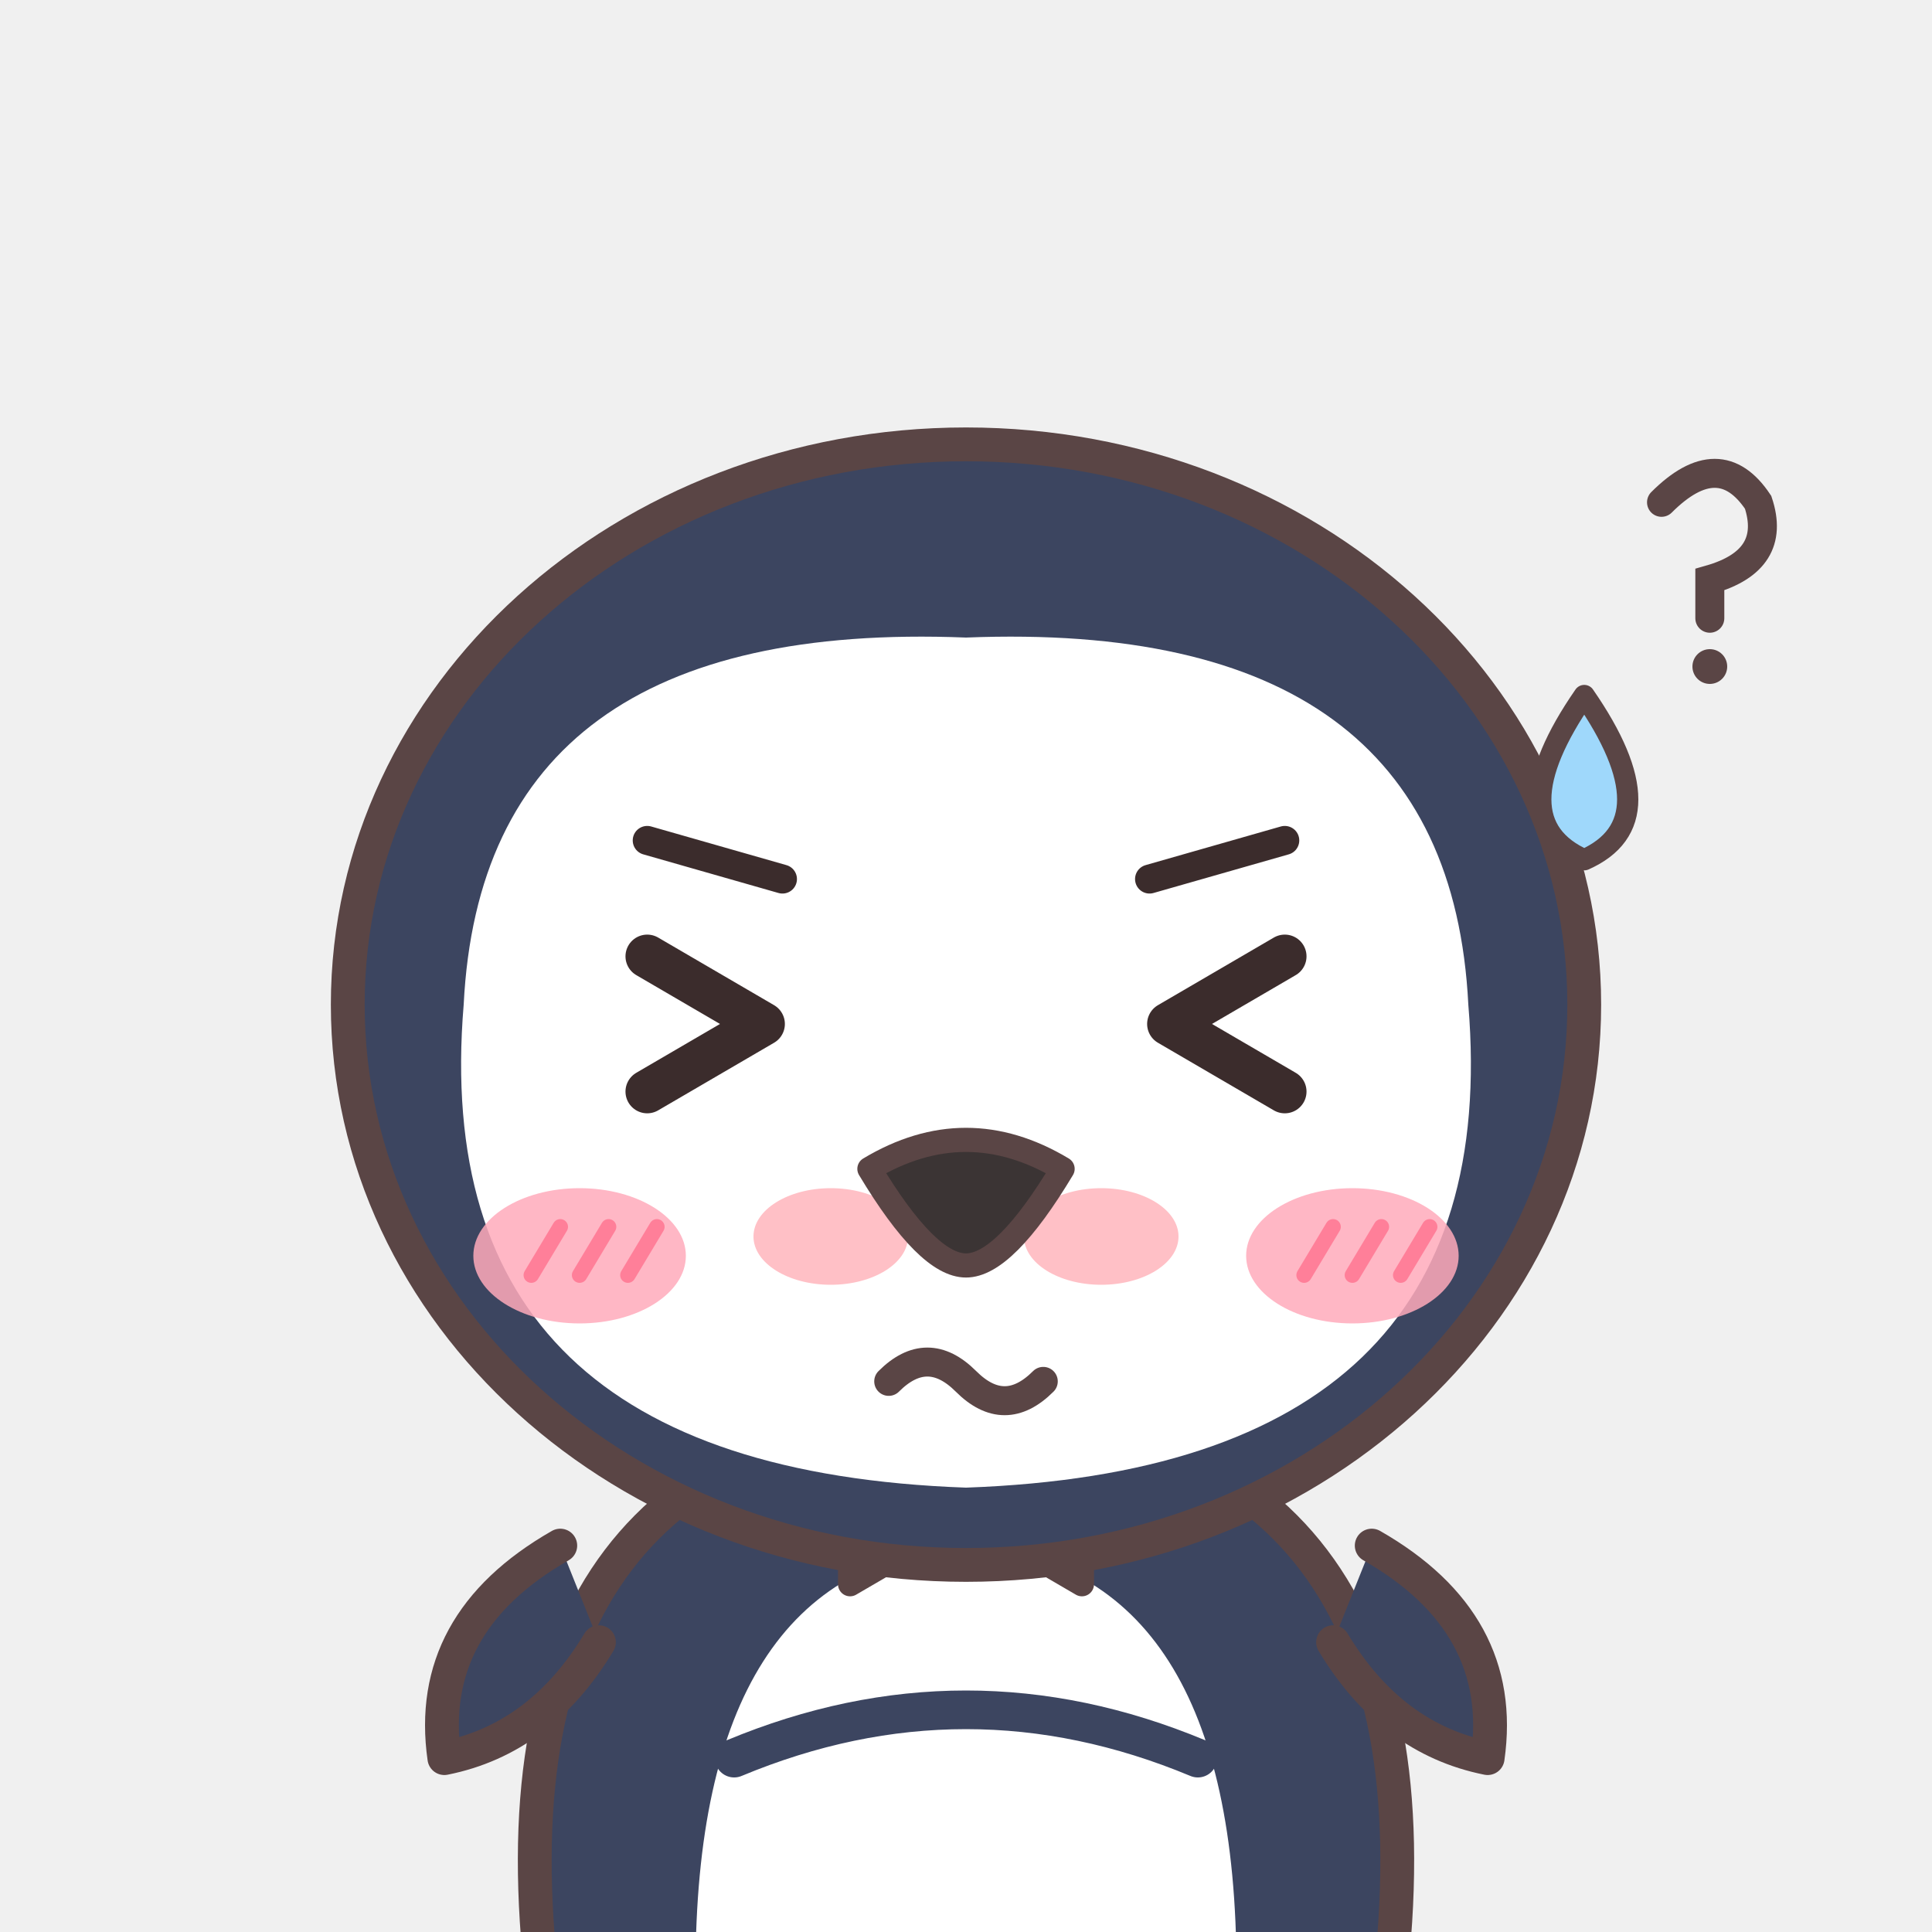
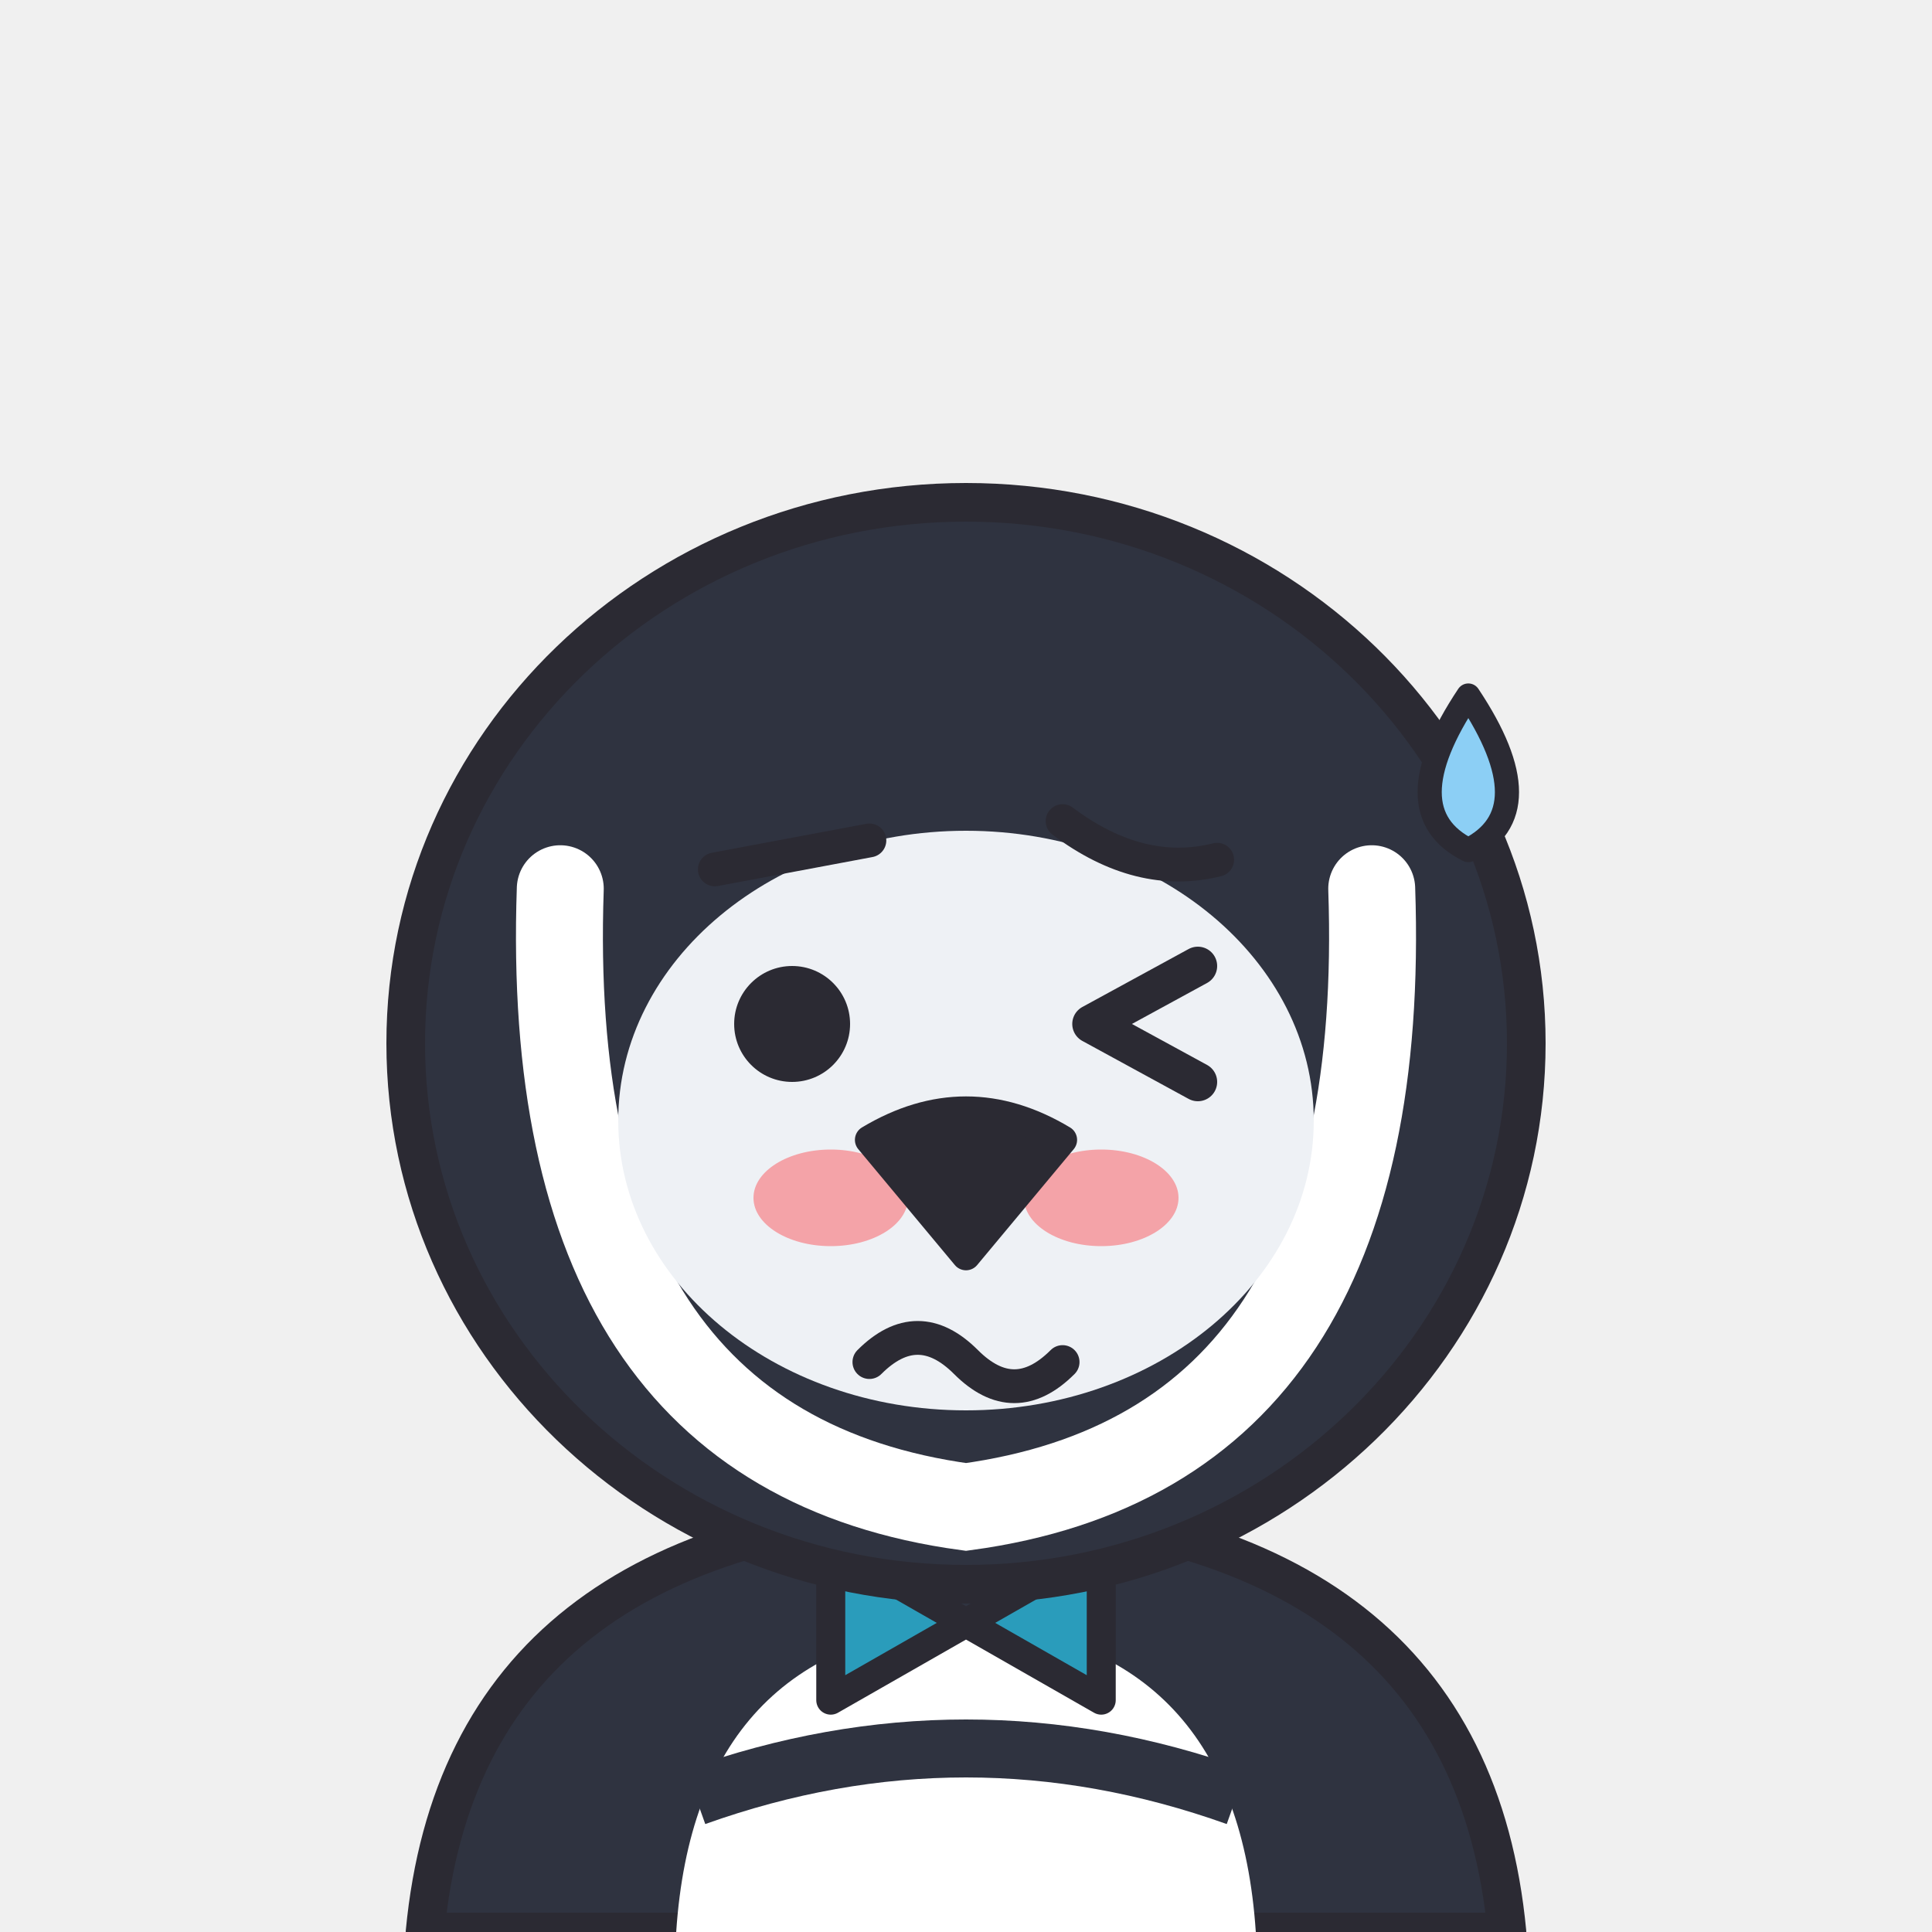
<svg xmlns="http://www.w3.org/2000/svg" viewBox="0 0 200 200" role="img" aria-label="フンボルトペンギン">
-   <path d="M56 204 Q50 148 100 146 Q150 148 144 204 Z" fill="#3c4560" stroke="#5a4545" stroke-width="3.5" stroke-linejoin="round" stroke-linecap="round" />
-   <path d="M72 204 Q72 162 100 160 Q128 162 128 204 Z" fill="#fff" />
-   <path d="M76 182 Q100 172 124 182" fill="none" stroke="#3c4560" stroke-width="4" stroke-linecap="round" />
-   <path d="M88 150 L100 157 L88 164 Z M112 150 L100 157 L112 164 Z" fill="#5cc3dd" stroke="#5a4545" stroke-width="2.5" stroke-linejoin="round" stroke-linecap="round" />
-   <circle cx="100" cy="157" r="3.5" fill="#5cc3dd" stroke="#5a4545" stroke-width="2.5" stroke-linejoin="round" stroke-linecap="round" />
-   <path d="M58 160 q-14 8 -12 22 q10 -2 16 -12" fill="#3c4560" stroke="#5a4545" stroke-width="3.5" stroke-linejoin="round" stroke-linecap="round" />
-   <path d="M142 160 q14 8 12 22 q-10 -2 -16 -12" fill="#3c4560" stroke="#5a4545" stroke-width="3.5" stroke-linejoin="round" stroke-linecap="round" />
-   <ellipse cx="100" cy="104" rx="64" ry="58" fill="#3c4560" stroke="#5a4545" stroke-width="3.5" stroke-linejoin="round" stroke-linecap="round" />
-   <path d="M48 104 Q50 64 100 66 Q150 64 152 104 Q156 152 100 154 Q44 152 48 104 Z" fill="#fff" />
-   <ellipse cx="86" cy="128" rx="8" ry="5" fill="#ffc0c6" />
-   <ellipse cx="114" cy="128" rx="8" ry="5" fill="#ffc0c6" />
-   <path d="M90 121 Q100 115 110 121 Q104 131 100 131 Q96 131 90 121 Z" fill="#3b3434" stroke="#5a4545" stroke-width="2.5" stroke-linejoin="round" stroke-linecap="round" />
-   <ellipse cx="60" cy="130" rx="11" ry="7" fill="#ffaabb" opacity="0.85" />
-   <path d="M55 132 l3 -5 M60 132 l3 -5 M65 132 l3 -5" stroke="#ff7f99" stroke-width="1.6" stroke-linecap="round" />
-   <ellipse cx="140" cy="130" rx="11" ry="7" fill="#ffaabb" opacity="0.85" />
-   <path d="M135 132 l3 -5 M140 132 l3 -5 M145 132 l3 -5" stroke="#ff7f99" stroke-width="1.6" stroke-linecap="round" />
-   <path d="M67 87 L81 91" fill="none" stroke="#3b2c2c" stroke-width="3" stroke-linecap="round" />
-   <path d="M119 91 L133 87" fill="none" stroke="#3b2c2c" stroke-width="3" stroke-linecap="round" />
-   <path d="M67 99 L79 106 L67 113" fill="none" stroke="#3b2c2c" stroke-width="4.5" stroke-linecap="round" stroke-linejoin="round" />
-   <path d="M133 99 L121 106 L133 113" fill="none" stroke="#3b2c2c" stroke-width="4.5" stroke-linecap="round" stroke-linejoin="round" />
-   <path d="M92 143 q4 -4 8 0 q4 4 8 0" fill="none" stroke="#5a4545" stroke-width="3" stroke-linecap="round" stroke-linejoin="round" />
-   <path d="M164 72 q-9 13 0 17 q9 -4 0 -17z" fill="#9fd8fb" stroke="#5a4545" stroke-width="2.2" stroke-linejoin="round" />
-   <path d="M172 52 q6 -6 10 0 q2 6 -5 8 v4" fill="none" stroke="#5a4545" stroke-width="3" stroke-linecap="round" />
-   <circle cx="177" cy="69" r="1.8" fill="#5a4545" />
+   <path d="M44 200 Q48 158 100 156 Q152 158 156 200 Z" fill="#2f3340" stroke="#2b2a33" stroke-width="4" stroke-linejoin="round" />
+   <path d="M70 200 Q72 170 100 168 Q128 170 130 200 Z" fill="#fff" />
+   <path d="M72 186 Q100 176 128 186" fill="none" stroke="#2f3340" stroke-width="6" />
+   <path d="M86 160 L100 168 L86 176 Z M114 160 L100 168 L114 176 Z" fill="#2a9cbb" stroke="#2b2a33" stroke-width="3" stroke-linejoin="round" />
+   <ellipse cx="100" cy="108" rx="58" ry="56" fill="#2f3340" stroke="#2b2a33" stroke-width="4" stroke-linejoin="round" />
+   <path d="M58 92 Q56 150 100 156 Q144 150 142 92" fill="none" stroke="#fff" stroke-width="9" stroke-linecap="round" />
+   <ellipse cx="100" cy="116" rx="36" ry="30" fill="#eef1f5" />
+   <ellipse cx="86" cy="124" rx="8" ry="5" fill="#f4a3a8" />
+   <ellipse cx="114" cy="124" rx="8" ry="5" fill="#f4a3a8" />
+   <path d="M90 118 Q100 112 110 118 L100 130 Z" fill="#2b2a33" stroke="#2b2a33" stroke-width="3" stroke-linejoin="round" />
+   <path d="M74 90 L90 87" fill="none" stroke="#2b2a33" stroke-width="3.5" stroke-linecap="round" />
+   <path d="M110 85 Q118 91 126 89" fill="none" stroke="#2b2a33" stroke-width="3.5" stroke-linecap="round" />
+   <circle cx="82" cy="106" r="6" fill="#2b2a33" />
+   <path d="M124 100 L113 106 L124 112" fill="none" stroke="#2b2a33" stroke-width="4" stroke-linecap="round" stroke-linejoin="round" />
+   <path d="M90 141 q5 -5 10 0 q5 5 10 0" fill="none" stroke="#2b2a33" stroke-width="3.5" stroke-linecap="round" stroke-linejoin="round" />
+   <path d="M152 72 q-8 12 0 16 q8 -4 0 -16z" fill="#8ccff5" stroke="#2b2a33" stroke-width="2.5" stroke-linejoin="round" />
</svg>
